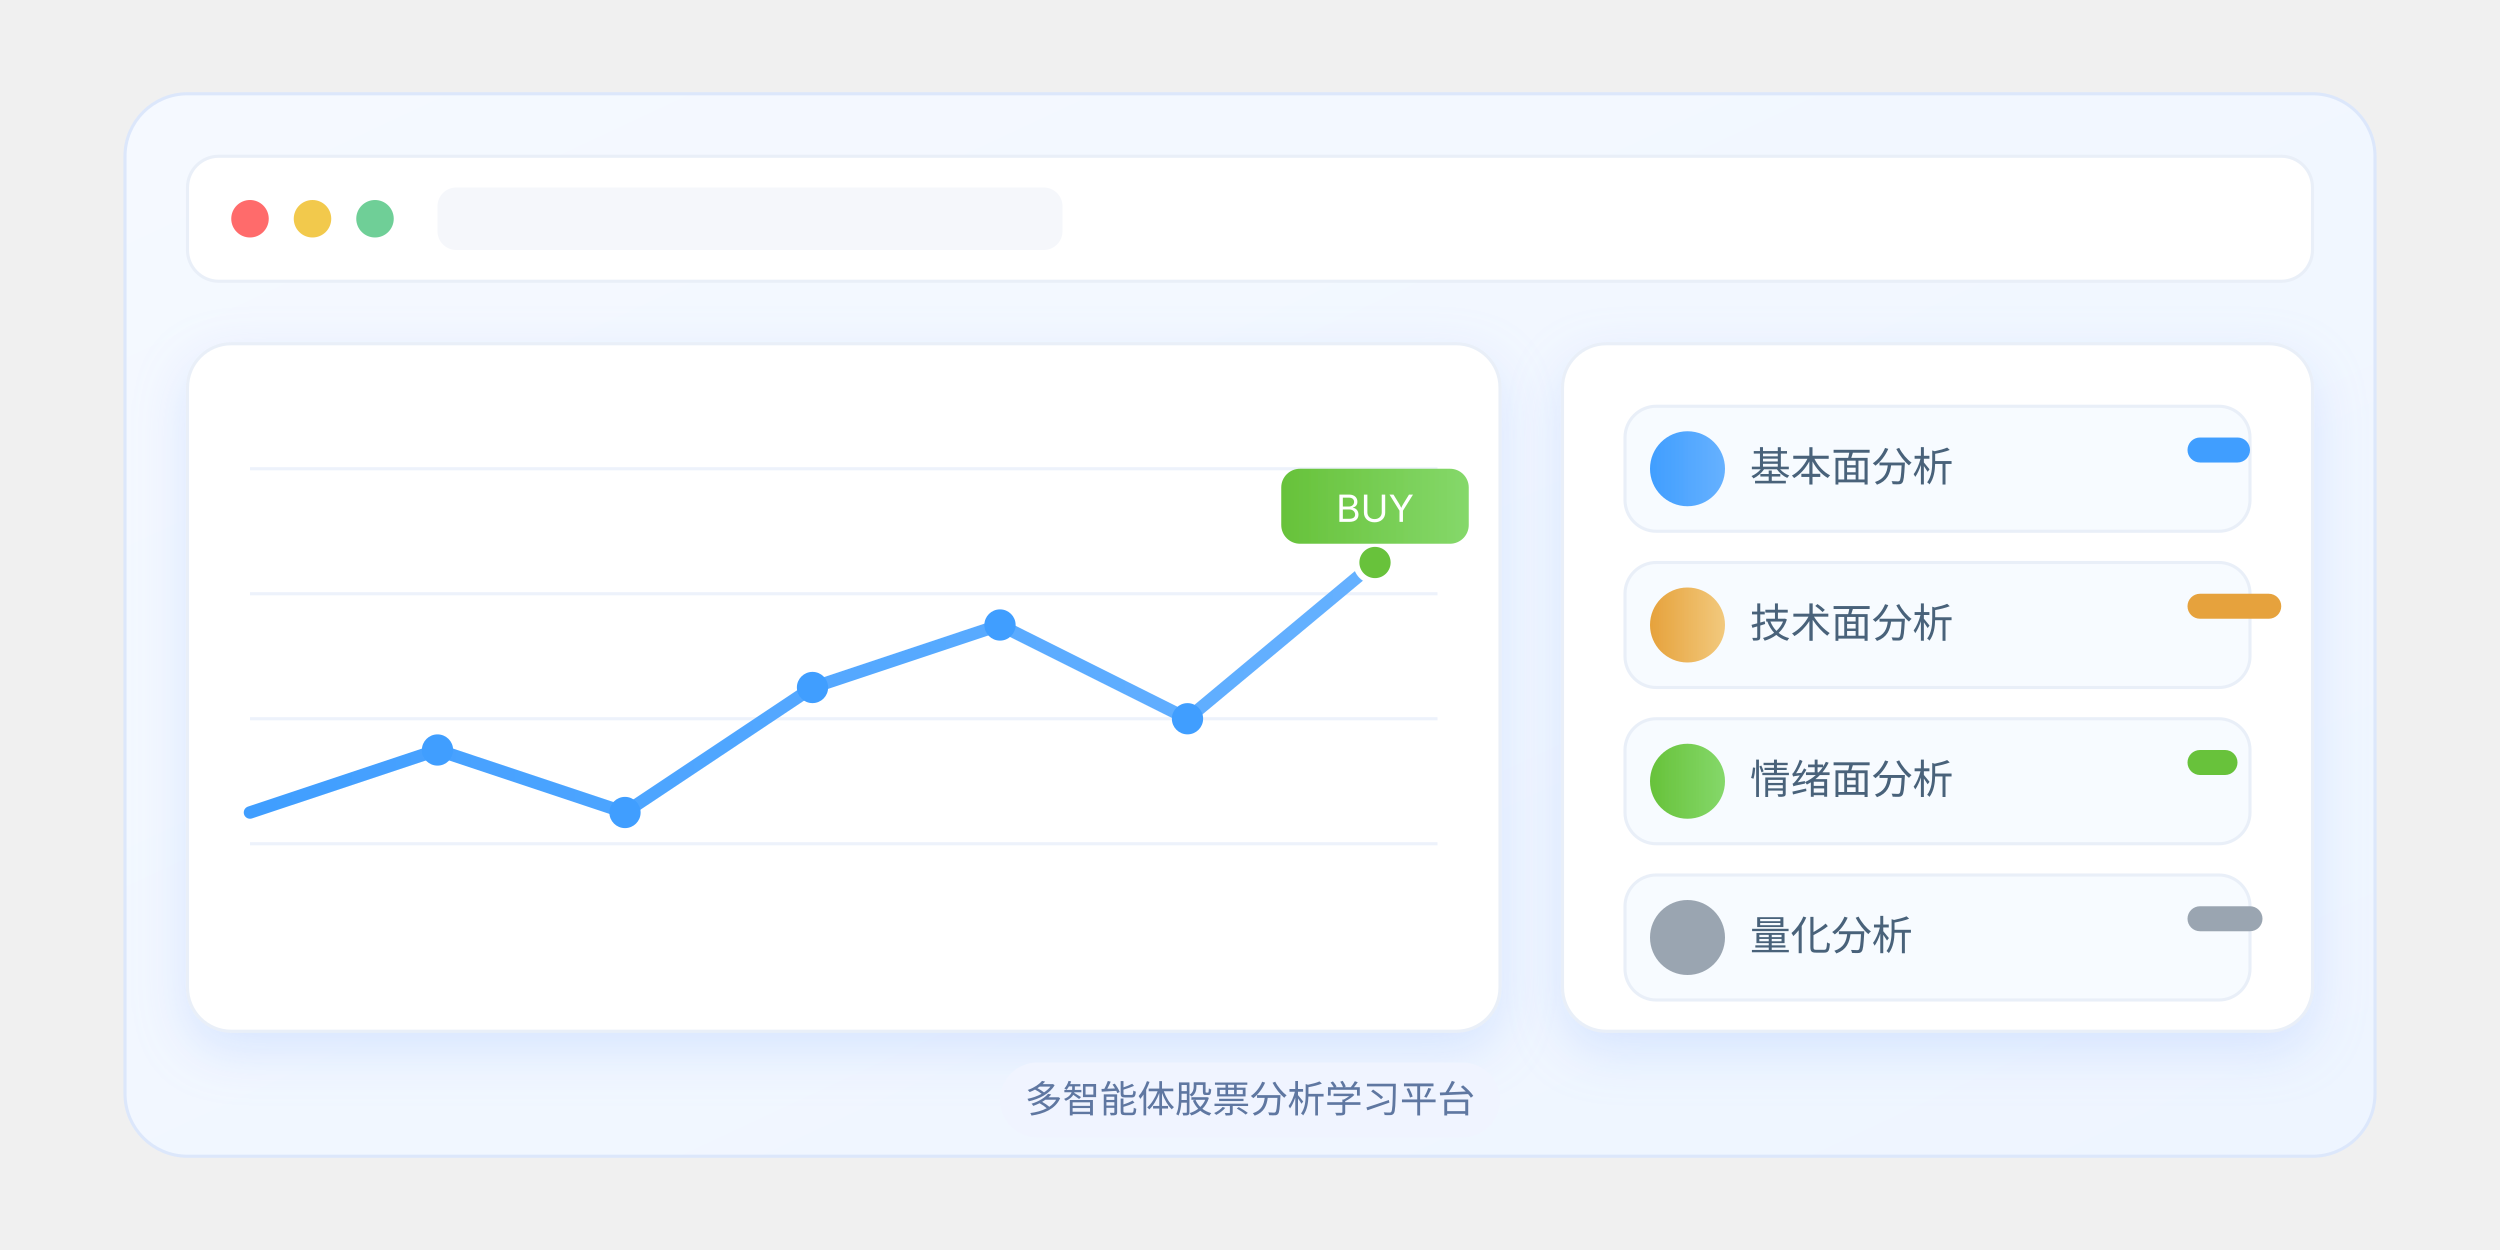
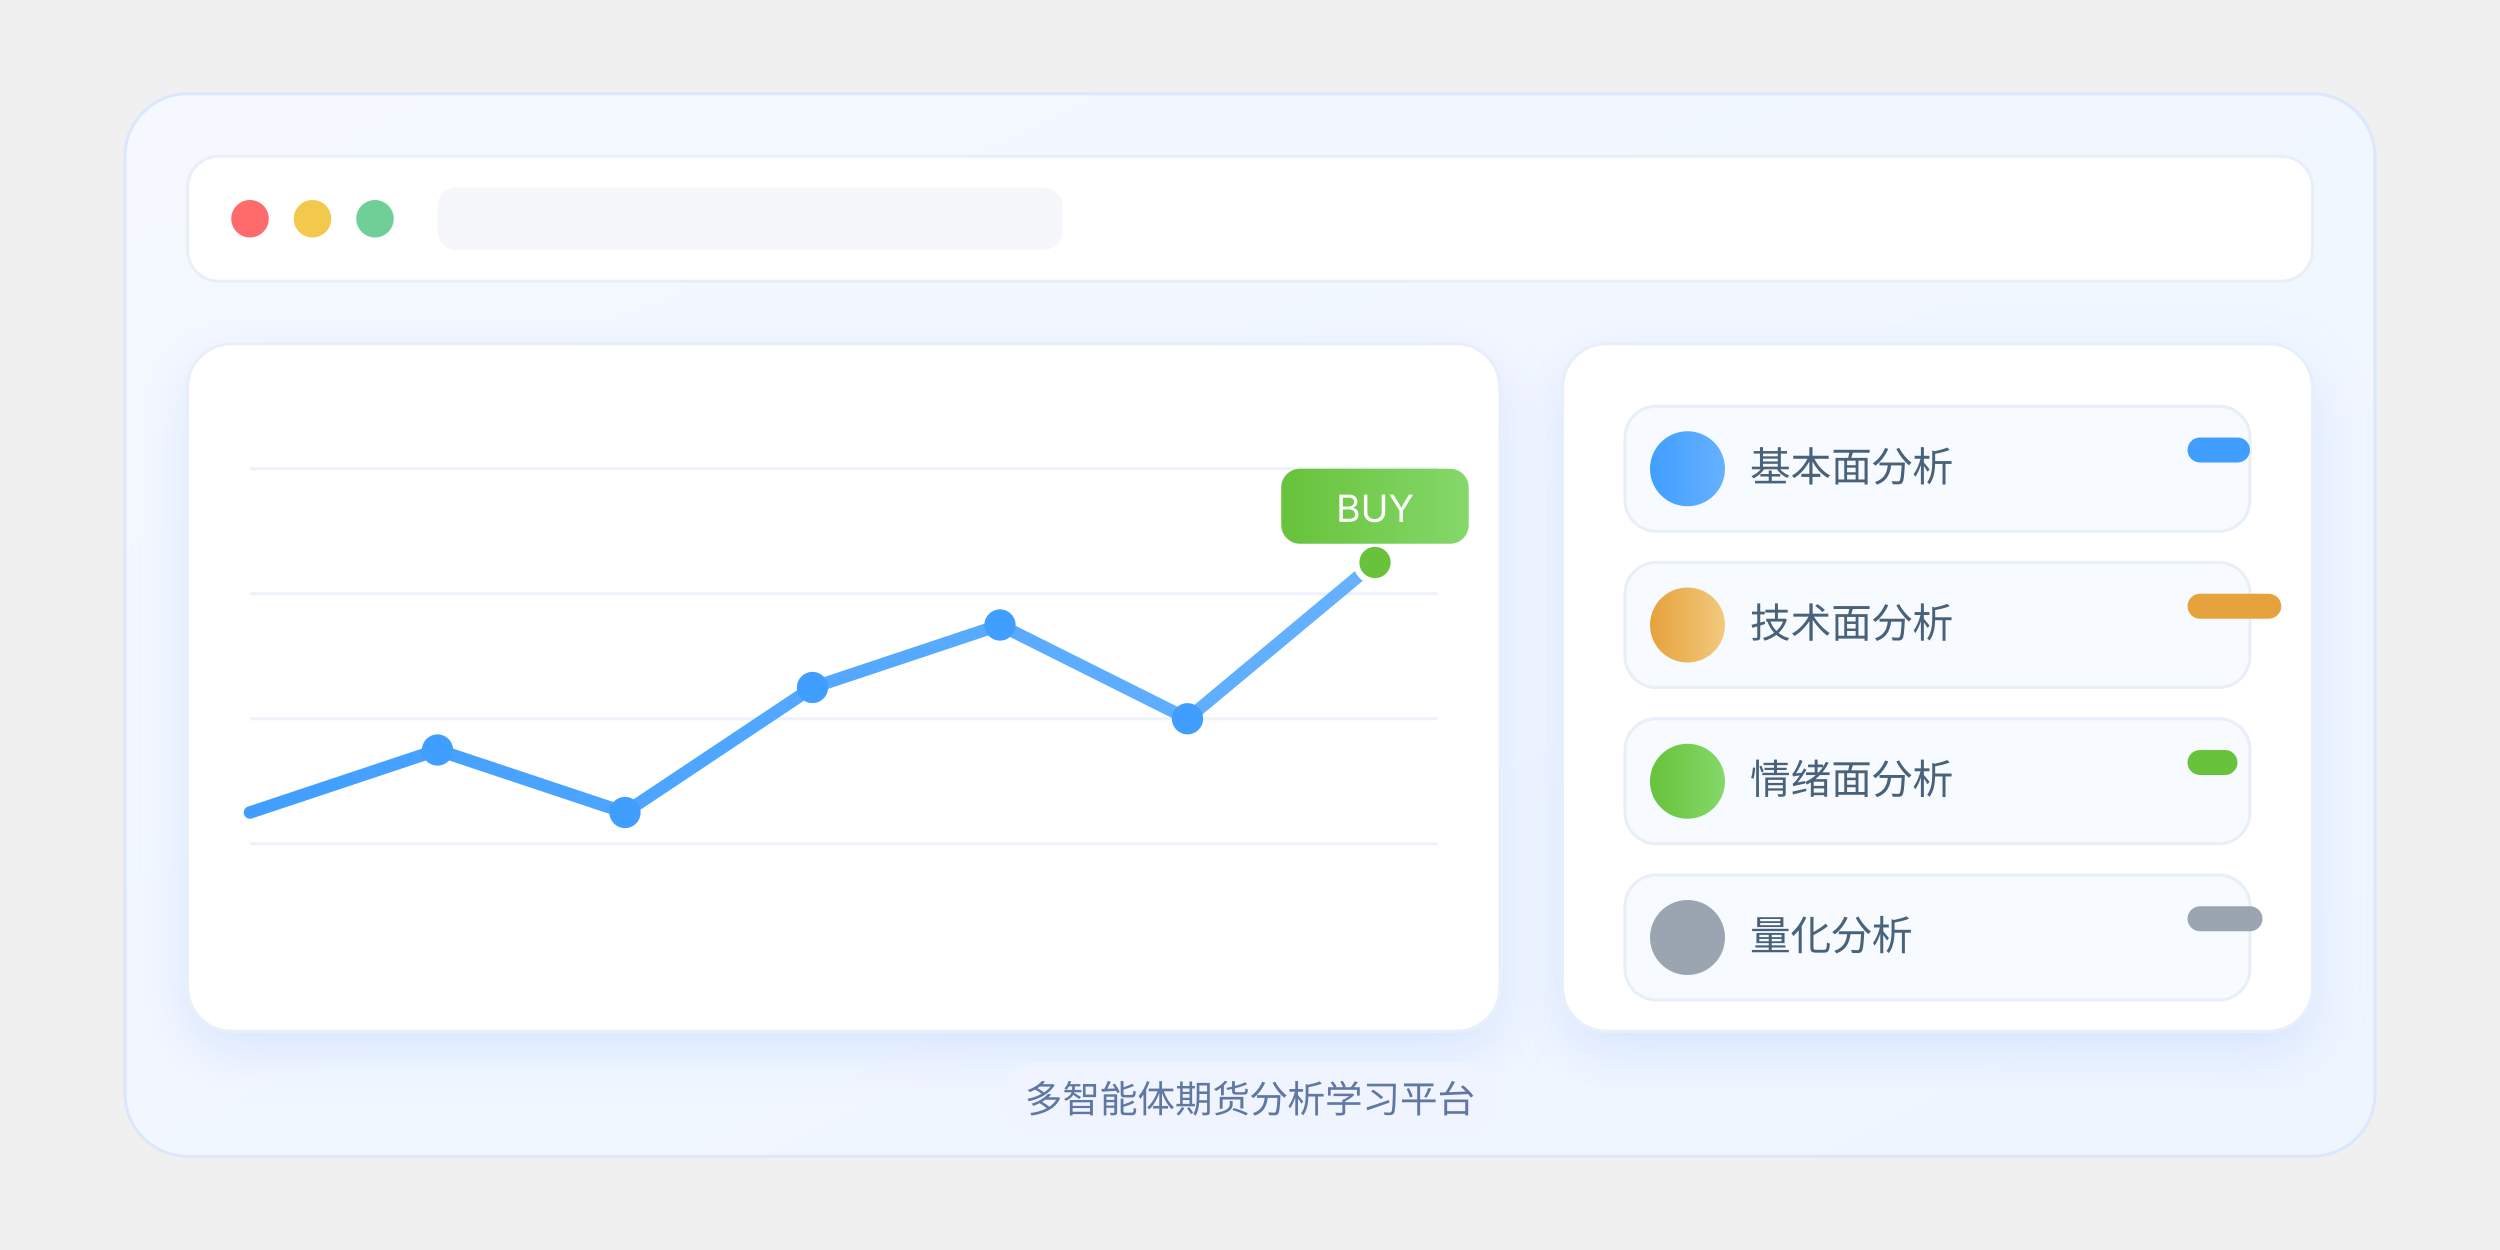
<svg xmlns="http://www.w3.org/2000/svg" viewBox="0 0 800 400" width="800" height="400" aria-labelledby="title desc" role="img">
  <defs>
    <linearGradient id="bg" x1="0" y1="0" x2="1" y2="1">
      <stop offset="0%" stop-color="#F5F9FF" />
      <stop offset="100%" stop-color="#EEF5FF" />
    </linearGradient>
    <linearGradient id="primary" x1="0" y1="0" x2="1" y2="0">
      <stop offset="0%" stop-color="#409EFF" />
      <stop offset="100%" stop-color="#66B1FF" />
    </linearGradient>
    <linearGradient id="accent" x1="0" y1="0" x2="1" y2="0">
      <stop offset="0%" stop-color="#67C23A" />
      <stop offset="100%" stop-color="#85D86A" />
    </linearGradient>
    <linearGradient id="warn" x1="0" y1="0" x2="1" y2="0">
      <stop offset="0%" stop-color="#E6A23C" />
      <stop offset="100%" stop-color="#F2C97D" />
    </linearGradient>
    <filter id="softShadow" x="-20%" y="-20%" width="140%" height="140%">
      <feDropShadow dx="0" dy="6" stdDeviation="8" flood-color="#a8c5ff" flood-opacity="0.35" />
    </filter>
  </defs>
  <rect x="40" y="30" width="720" height="340" rx="20" fill="url(#bg)" stroke="#dce7fb" />
  <rect x="60" y="50" width="680" height="40" rx="10" fill="#ffffff" stroke="#e9eff8" />
  <circle cx="80" cy="70" r="6" fill="#ff6b6b" />
  <circle cx="100" cy="70" r="6" fill="#f2c94c" />
  <circle cx="120" cy="70" r="6" fill="#6fcf97" />
  <rect x="140" y="60" width="200" height="20" rx="6" fill="#f5f7fb" />
  <g filter="url(#softShadow)">
    <rect x="60" y="110" width="420" height="220" rx="14" fill="#ffffff" stroke="#e9eff8" />
    <g stroke="#edf2fb" stroke-width="1">
      <line x1="80" y1="150" x2="460" y2="150" />
      <line x1="80" y1="190" x2="460" y2="190" />
      <line x1="80" y1="230" x2="460" y2="230" />
      <line x1="80" y1="270" x2="460" y2="270" />
    </g>
    <polyline points="80,260 140,240 200,260 260,220 320,200 380,230 440,180" fill="none" stroke="url(#primary)" stroke-width="4" stroke-linecap="round" stroke-linejoin="round" />
    <circle cx="140" cy="240" r="5" fill="#409EFF" />
    <circle cx="200" cy="260" r="5" fill="#409EFF" />
    <circle cx="260" cy="220" r="5" fill="#409EFF" />
    <circle cx="320" cy="200" r="5" fill="#409EFF" />
    <circle cx="380" cy="230" r="5" fill="#409EFF" />
    <circle cx="440" cy="180" r="6" fill="#67C23A" stroke="#ffffff" stroke-width="2" />
    <rect x="410" y="150" width="60" height="24" rx="6" fill="url(#accent)" />
    <text x="440" y="167" font-family="Inter, system-ui, -apple-system, Segoe UI, Roboto" font-size="12" text-anchor="middle" fill="#ffffff">BUY</text>
  </g>
  <g filter="url(#softShadow)">
    <rect x="500" y="110" width="240" height="220" rx="14" fill="#ffffff" stroke="#e9eff8" />
    <g>
      <rect x="520" y="130" width="200" height="40" rx="10" fill="#f7fbff" stroke="#e9eff8" />
      <circle cx="540" cy="150" r="12" fill="url(#primary)" />
      <text x="560" y="154" font-family="Inter, system-ui, -apple-system, Segoe UI, Roboto" font-size="13" fill="#48627a">基本面分析</text>
      <rect x="700" y="140" width="20" height="8" rx="4" fill="#409EFF" />
    </g>
    <g>
      <rect x="520" y="180" width="200" height="40" rx="10" fill="#f7fbff" stroke="#e9eff8" />
      <circle cx="540" cy="200" r="12" fill="url(#warn)" />
      <text x="560" y="204" font-family="Inter, system-ui, -apple-system, Segoe UI, Roboto" font-size="13" fill="#48627a">技术面分析</text>
      <rect x="700" y="190" width="30" height="8" rx="4" fill="#E6A23C" />
    </g>
    <g>
      <rect x="520" y="230" width="200" height="40" rx="10" fill="#f7fbff" stroke="#e9eff8" />
      <circle cx="540" cy="250" r="12" fill="url(#accent)" />
      <text x="560" y="254" font-family="Inter, system-ui, -apple-system, Segoe UI, Roboto" font-size="13" fill="#48627a">情绪面分析</text>
      <rect x="700" y="240" width="16" height="8" rx="4" fill="#67C23A" />
    </g>
    <g>
      <rect x="520" y="280" width="200" height="40" rx="10" fill="#f7fbff" stroke="#e9eff8" />
      <circle cx="540" cy="300" r="12" fill="#9AA5B1" />
      <text x="560" y="304" font-family="Inter, system-ui, -apple-system, Segoe UI, Roboto" font-size="13" fill="#48627a">量化分析</text>
      <rect x="700" y="290" width="24" height="8" rx="4" fill="#9AA5B1" />
    </g>
  </g>
  <g>
    <rect x="320" y="340" width="160" height="24" rx="12" fill="#f0f4ff" />
-     <text x="400" y="356" font-family="Inter, system-ui, -apple-system, Segoe UI, Roboto" font-size="12" text-anchor="middle" fill="#5f77a1">多智能体股票分析学习平台</text>
+     <text x="400" y="356" font-family="Inter, system-ui, -apple-system, Segoe UI, Roboto" font-size="12" text-anchor="middle" fill="#5f77a1">多智能体期货分析学习平台</text>
  </g>
</svg>
